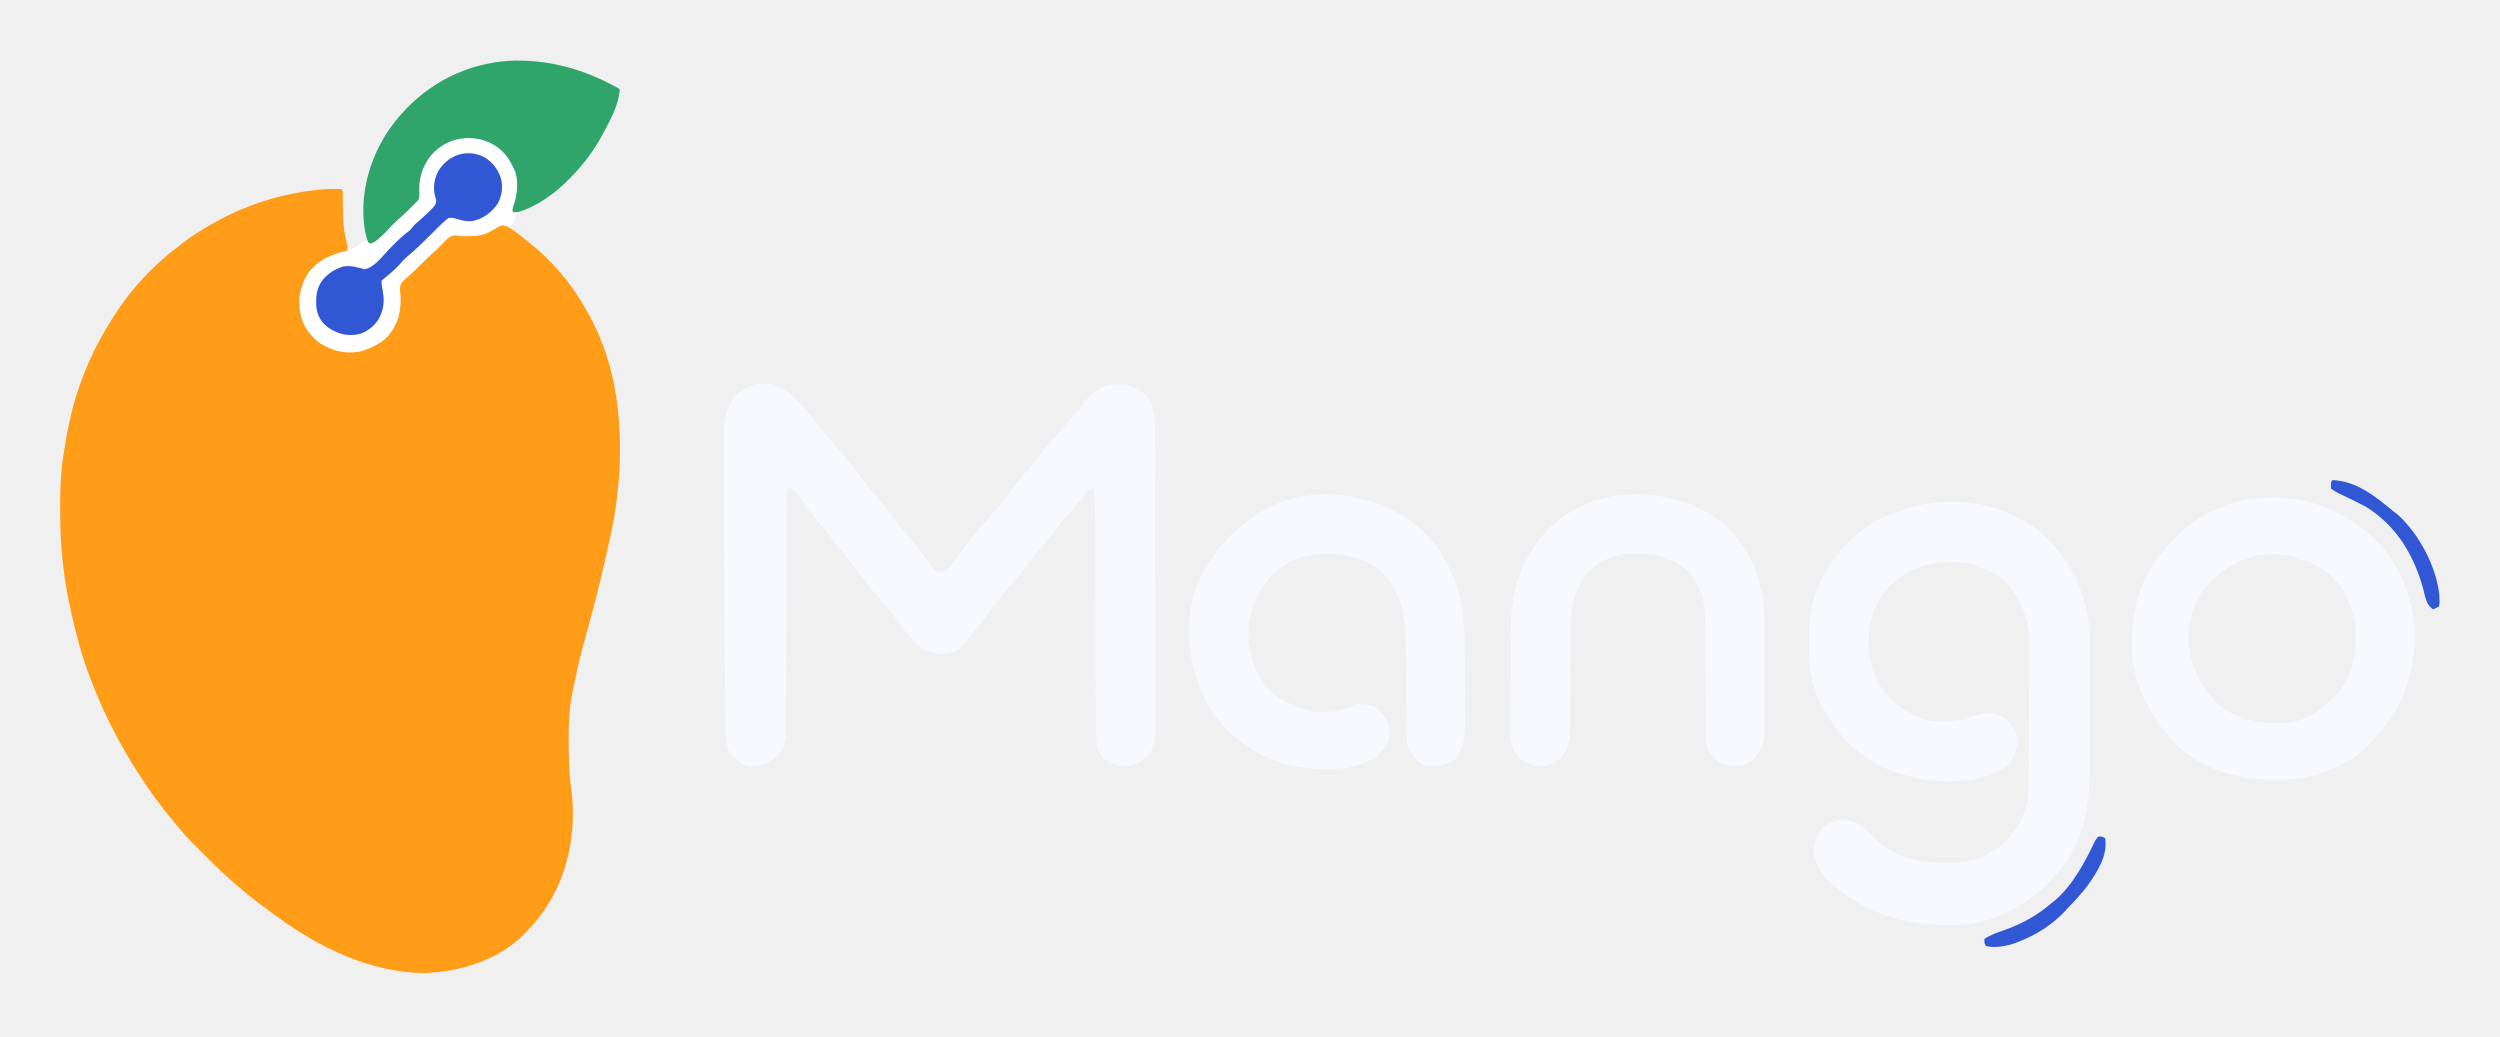
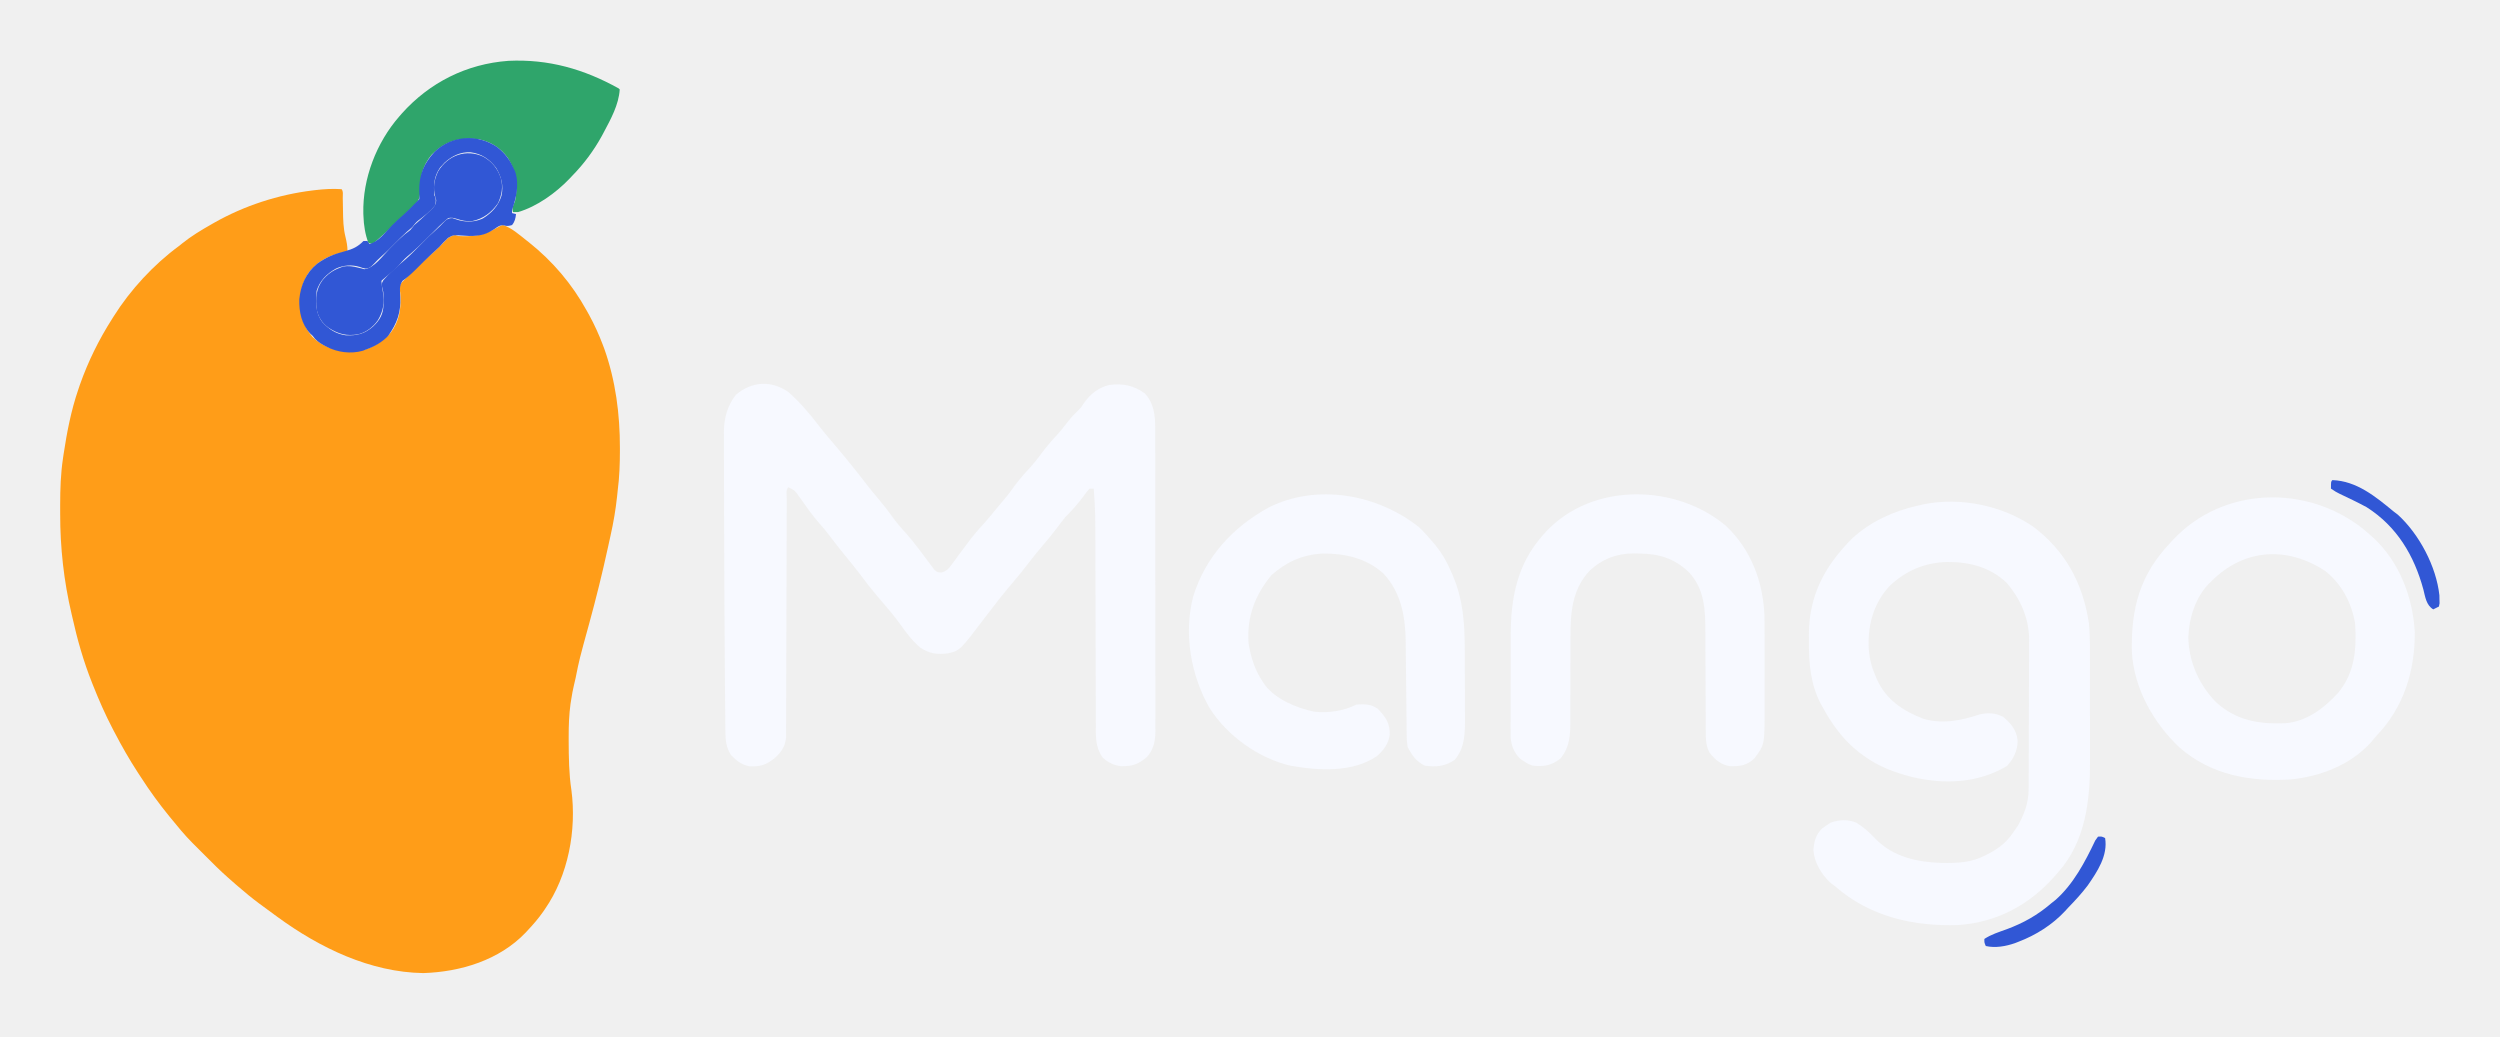
<svg xmlns="http://www.w3.org/2000/svg" viewBox="0 0 1760 730" role="img" aria-labelledby="title desc" shape-rendering="geometricPrecision">
  <g transform="translate(-119 4) scale(.702)">
    <path d="M0 0 C2.01 2.01 1.2 6.22 1.25 8.84 C1.28 10.46 1.31 12.08 1.35 13.75 C1.39 16.33 1.44 18.91 1.48 21.49 C1.62 30.56 1.78 39.19 4 48 C5.15 52.92 6 56.94 6 62 C3.73 63 3.73 63 0.62 63.56 C-13.25 66.54 -25.07 72.8 -33.54 84.6 C-39.34 94.11 -41.19 102.12 -41.25 113.19 C-41.27 114.08 -41.29 114.98 -41.31 115.9 C-41.38 128.12 -37 139 -29.04 148.29 C-18.45 158.48 -6.2 162.19 8.06 162.31 C9.14 162.34 10.23 162.37 11.34 162.4 C26.28 162.52 35.6 156.16 46.75 146.88 C55.48 137.73 59.31 124.79 59.19 112.44 C59.18 111.01 59.17 109.59 59.17 108.12 C59 104 59 104 58.33 100.2 C58 97 58 97 60.56 93.44 C62.02 91.94 63.5 90.46 65 89 C66.09 87.89 67.18 86.77 68.3 85.62 C73.68 80.15 79.1 74.74 84.95 69.76 C92.28 63.47 99.32 56.88 105.87 49.78 C108.47 47.61 110.71 46.78 114 46 C114.99 46.33 115.98 46.66 117 47 C130.91 47.74 141.97 46.74 154.09 39.66 C159.25 36.72 159.25 36.72 162 36 C170.52 38.76 178.07 45.53 185 51 C185.87 51.68 186.74 52.35 187.64 53.05 C211.76 72.23 231.13 95.02 246 122 C246.78 123.4 247.56 124.8 248.37 126.24 C253.63 135.9 258.11 145.71 262 156 C262.25 156.66 262.25 156.66 263.52 160.02 C274.93 192.18 279.22 225.59 279.19 259.56 C279.19 260.03 279.19 260.03 279.19 262.39 C279.17 275.72 278.73 288.77 277 302 C276.79 303.98 276.58 305.97 276.38 307.95 C274.96 321.33 272.74 334.35 269.79 347.47 C268.89 351.48 268.02 355.5 267.14 359.53 C261.56 385.14 255.28 410.49 248.35 435.76 C238.46 471.78 238.46 471.78 234.82 490.01 C234.28 492.67 233.66 495.31 232.99 497.94 C231.91 502.38 231.14 506.8 230.44 511.31 C230.31 512.09 230.31 512.09 229.68 516.05 C228.17 526.98 227.81 537.71 227.81 548.75 C227.81 550.32 227.81 551.88 227.81 553.5 C227.89 569.7 228.06 586.35 230.52 602.4 C235.9 642.81 227.41 688.24 204 722 C203.35 722.95 202.71 723.89 202.04 724.87 C197.48 731.35 192.44 737.25 187 743 C186.24 743.82 185.48 744.65 184.7 745.5 C158.28 773.21 119.39 784.98 82.03 786.16 C28.91 785.37 -21.79 760.83 -64 730 C-65.16 729.16 -66.32 728.32 -67.51 727.45 C-71.35 724.64 -75.18 721.82 -79 719 C-80.05 718.23 -81.09 717.47 -82.17 716.68 C-89.73 711.1 -96.9 705.14 -104 699 C-104.74 698.36 -105.48 697.72 -106.25 697.06 C-107.49 695.98 -108.72 694.9 -109.95 693.81 C-111.29 692.63 -112.63 691.45 -113.97 690.28 C-121.79 683.39 -129.12 676.03 -136.47 668.66 C-138.69 666.44 -140.92 664.21 -143.14 661.99 C-144.58 660.56 -146.01 659.12 -147.45 657.68 C-147.78 657.36 -147.78 657.36 -149.43 655.71 C-157.17 647.93 -164.1 639.52 -171 631 C-171.61 630.25 -172.23 629.51 -172.86 628.74 C-182.93 616.39 -192.38 603.41 -201 590 C-202.05 588.41 -203.09 586.82 -204.14 585.22 C-212.85 571.86 -220.64 558.15 -228 544 C-228.24 543.54 -228.24 543.54 -229.47 541.19 C-236.81 527.12 -243.15 512.75 -249 498 C-249.19 497.51 -249.19 497.51 -250.18 495.06 C-258.72 473.61 -265.01 451.53 -270 429 C-270.23 428.04 -270.45 427.09 -270.68 426.1 C-278.48 393.01 -282.2 359.48 -282.13 325.5 C-282.13 322.57 -282.13 319.64 -282.14 316.71 C-282.14 301 -281.63 285.44 -279.31 269.88 C-279.23 269.29 -279.23 269.29 -278.79 266.31 C-275.42 244.09 -271.29 222.29 -264 201 C-263.48 199.45 -262.96 197.91 -262.42 196.31 C-254.12 172.79 -243.4 151.02 -230 130 C-229.53 129.25 -229.06 128.5 -228.57 127.72 C-211.72 100.89 -188.49 75.75 -163 57 C-162 56.19 -160.99 55.38 -159.96 54.55 C-150.58 46.99 -140.44 40.94 -130 35 C-129.23 34.56 -128.47 34.12 -127.68 33.67 C-97.58 16.61 -63.54 5.52 -29.19 1.31 C-28.17 1.19 -27.15 1.06 -26.09 0.93 C-17.4 -0.08 -8.75 -0.6 0 0 Z " fill="#ff9d18" transform="translate(512,184)" />
    <path d="M0 0 C0.33 0.33 0.66 0.66 1 1 C0.07 16.28 -7.92 30.7 -15 44 C-15.61 45.16 -16.23 46.32 -16.86 47.51 C-25.13 62.51 -35.01 75.77 -47 88 C-47.83 88.88 -48.66 89.76 -49.52 90.67 C-63.02 104.71 -81.98 118.5 -101 124 C-102.65 124 -104.3 124 -106 124 C-107.45 119.66 -105.63 117.19 -104 113 C-100.77 97.81 -103.07 83.23 -111 70 C-118.16 59.9 -127.93 53.68 -140 51 C-143.45 50.57 -146.84 50.47 -150.31 50.5 C-150.77 50.5 -150.77 50.5 -153.09 50.52 C-166.72 50.87 -178.26 56.78 -187.69 66.56 C-196.73 77.49 -199.3 88.89 -199.08 102.67 C-199.2 109.16 -200.4 112.58 -205.02 117.19 C-205.67 117.78 -206.33 118.38 -207 119 C-207.6 119.58 -208.2 120.17 -208.82 120.77 C-210.62 122.5 -212.46 124.19 -214.31 125.88 C-218.78 129.98 -223.18 134.12 -227.44 138.44 C-230.88 141.92 -234.39 145.23 -238.12 148.39 C-239.41 149.5 -240.67 150.63 -241.91 151.8 C-243.75 153.5 -243.75 153.5 -247 156 C-248.32 155.67 -249.64 155.34 -251 155 C-254.26 146.49 -255.69 137.09 -256 128 C-256.04 127.08 -256.08 126.17 -256.12 125.22 C-256.92 90.26 -242.88 54.18 -220 28 C-219.18 27.06 -218.36 26.12 -217.52 25.15 C-189.64 -6.03 -152.46 -24.67 -110.62 -27.69 C-70.46 -29.6 -34.87 -19.43 0 0 Z " fill="#2fa56b" transform="translate(790,83)" />
-     <path d="M0 0 C8.19 6.55 12.65 12.6 16.88 22.19 C17.06 22.58 17.06 22.58 18 24.54 C22.34 37.63 19.11 50.68 14.88 63.19 C14.88 64.18 14.88 65.17 14.88 66.19 C16.19 66.52 17.51 66.85 18.88 67.19 C18.37 71.52 17.7 74.78 14.88 78.19 C11.73 79.14 9.73 79.46 6.58 78.46 C2.59 78.06 0.72 79.8 -2.56 82 C-8.61 86.03 -13.6 88.29 -20.88 88.81 C-22 88.9 -23.13 88.99 -24.29 89.08 C-28.13 89.19 -28.13 89.19 -32.55 88.86 C-44.31 88.11 -44.31 88.11 -49.41 91.14 C-52.52 94.01 -55.3 97.04 -58.12 100.19 C-60.6 102.57 -63.15 104.87 -65.69 107.19 C-71.15 112.26 -76.45 117.48 -81.69 122.79 C-85.8 126.84 -90.09 130.78 -94.85 134.07 C-98.5 139.07 -97.49 144.24 -97.19 150.25 C-96.43 165.91 -100.42 176.68 -109.38 189.38 C-115.9 196.05 -123.35 200.2 -132.12 203.19 C-133.02 203.54 -133.91 203.9 -134.82 204.27 C-146.81 207.61 -160.24 205.91 -171.12 200.19 C-172.07 199.7 -173.02 199.2 -174 198.7 C-178.68 196.07 -182.03 193.65 -185.12 189.19 C-185.53 188.82 -185.53 188.82 -187.56 186.94 C-196.27 177.6 -198.83 165.05 -198.47 152.58 C-197.02 138.3 -191.81 126.21 -180.61 117.03 C-171.63 110.38 -163.11 107.09 -152.29 104.3 C-144.71 102.28 -139.65 99.87 -134.12 94.19 C-132.81 94.19 -131.49 94.19 -130.12 94.19 C-129.79 94.68 -129.79 94.68 -128.12 97.19 C-118.81 94.86 -111.78 84.89 -105.17 78.21 C-101.61 74.63 -97.98 71.23 -94.13 67.97 C-89.59 63.93 -85.39 59.52 -81.12 55.19 C-80.13 54.2 -79.14 53.21 -78.12 52.19 C-77.97 48.45 -77.97 48.45 -78.19 43.88 C-78.44 27.82 -73.53 16.28 -62.63 4.58 C-45.32 -11.97 -19.56 -13.34 0 0 Z M-52.88 15.69 C-53.62 16.51 -54.36 17.34 -55.12 18.19 C-55.81 18.91 -56.49 19.63 -57.19 20.38 C-63.33 29.29 -63.93 37.6 -63.12 48.19 C-62.8 48.85 -62.47 49.51 -62.12 50.19 C-61.44 53.69 -61.44 53.69 -62.12 58.19 C-66.84 64.36 -73.06 69.05 -79.24 73.68 C-81.61 75.57 -83.27 77.79 -85.12 80.19 C-87.03 81.84 -88.94 83.5 -90.85 85.15 C-94.78 88.66 -98.43 92.43 -102.12 96.19 C-106.44 100.58 -110.74 104.92 -115.4 108.94 C-118.4 111.56 -121.03 114.18 -123.69 117.12 C-127.61 121.09 -127.61 121.09 -131.81 121.88 C-135.12 121.19 -135.12 121.19 -137.94 120.17 C-145.86 117.73 -154.3 118.39 -161.78 121.87 C-170.83 126.97 -178 134.06 -181.12 144.19 C-182.01 155.51 -182.48 166.28 -175.28 175.57 C-168.74 182.77 -161.47 187.49 -151.74 188.76 C-140.35 189.19 -133.17 187.36 -124.57 180 C-117.69 173.5 -114.36 167.78 -113.96 158.26 C-113.95 156.81 -113.94 155.37 -113.94 153.88 C-113.92 152.44 -113.91 151 -113.89 149.51 C-114.12 145.19 -114.12 145.19 -115.26 140.88 C-116.12 137.19 -116.12 137.19 -114.12 133.5 C-107.65 125.95 -99.87 119.4 -92.34 112.94 C-87.18 108.44 -82.43 103.56 -77.62 98.69 C-67.61 88.53 -67.61 88.53 -62.76 84.34 C-59.01 81.09 -55.67 77.64 -52.3 74.01 C-49.79 71.91 -48.37 71.38 -45.12 71.19 C-42.75 71.95 -40.37 72.71 -38 73.47 C-30.12 75.44 -21.95 75.05 -14.54 71.65 C-5.63 66.25 1.27 58.8 4.33 48.74 C6.56 38.28 4.23 30.08 -0.94 21 C-7.86 12.1 -15.3 6.7 -26.69 5.19 C-36.87 4.69 -45.4 8.89 -52.88 15.69 Z " fill="#ffffff" transform="translate(668.125,141.8125)" />
+     <path d="M0 0 C8.19 6.55 12.65 12.6 16.88 22.19 C17.06 22.58 17.06 22.58 18 24.54 C22.34 37.63 19.11 50.68 14.88 63.19 C14.88 64.18 14.88 65.17 14.88 66.19 C16.19 66.52 17.51 66.85 18.88 67.19 C18.37 71.52 17.7 74.78 14.88 78.19 C11.73 79.14 9.73 79.46 6.58 78.46 C2.59 78.06 0.72 79.8 -2.56 82 C-8.61 86.03 -13.6 88.29 -20.88 88.81 C-22 88.9 -23.13 88.99 -24.29 89.08 C-28.13 89.19 -28.13 89.19 -32.55 88.86 C-44.31 88.11 -44.31 88.11 -49.41 91.14 C-52.52 94.01 -55.3 97.04 -58.12 100.19 C-60.6 102.57 -63.15 104.87 -65.69 107.19 C-71.15 112.26 -76.45 117.48 -81.69 122.79 C-85.8 126.84 -90.09 130.78 -94.85 134.07 C-98.5 139.07 -97.49 144.24 -97.19 150.25 C-96.43 165.91 -100.42 176.68 -109.38 189.38 C-115.9 196.05 -123.35 200.2 -132.12 203.19 C-133.02 203.54 -133.91 203.9 -134.82 204.27 C-146.81 207.61 -160.24 205.91 -171.12 200.19 C-172.07 199.7 -173.02 199.2 -174 198.7 C-178.68 196.07 -182.03 193.65 -185.12 189.19 C-185.53 188.82 -185.53 188.82 -187.56 186.94 C-196.27 177.6 -198.83 165.05 -198.47 152.58 C-197.02 138.3 -191.81 126.21 -180.61 117.03 C-171.63 110.38 -163.11 107.09 -152.29 104.3 C-144.71 102.28 -139.65 99.87 -134.12 94.19 C-132.81 94.19 -131.49 94.19 -130.12 94.19 C-129.79 94.68 -129.79 94.68 -128.12 97.19 C-118.81 94.86 -111.78 84.89 -105.17 78.21 C-101.61 74.63 -97.98 71.23 -94.13 67.97 C-89.59 63.93 -85.39 59.52 -81.12 55.19 C-80.13 54.2 -79.14 53.21 -78.12 52.19 C-77.97 48.45 -77.97 48.45 -78.19 43.88 C-78.44 27.82 -73.53 16.28 -62.63 4.58 C-45.32 -11.97 -19.56 -13.34 0 0 Z M-52.88 15.69 C-53.62 16.51 -54.36 17.34 -55.12 18.19 C-55.81 18.91 -56.49 19.63 -57.19 20.38 C-63.33 29.29 -63.93 37.6 -63.12 48.19 C-62.8 48.85 -62.47 49.51 -62.12 50.19 C-61.44 53.69 -61.44 53.69 -62.12 58.19 C-66.84 64.36 -73.06 69.05 -79.24 73.68 C-81.61 75.57 -83.27 77.79 -85.12 80.19 C-87.03 81.84 -88.94 83.5 -90.85 85.15 C-94.78 88.66 -98.43 92.43 -102.12 96.19 C-106.44 100.58 -110.74 104.92 -115.4 108.94 C-118.4 111.56 -121.03 114.18 -123.69 117.12 C-127.61 121.09 -127.61 121.09 -131.81 121.88 C-135.12 121.19 -135.12 121.19 -137.94 120.17 C-145.86 117.73 -154.3 118.39 -161.78 121.87 C-170.83 126.97 -178 134.06 -181.12 144.19 C-182.01 155.51 -182.48 166.28 -175.28 175.57 C-168.74 182.77 -161.47 187.49 -151.74 188.76 C-140.35 189.19 -133.17 187.36 -124.57 180 C-117.69 173.5 -114.36 167.78 -113.96 158.26 C-113.95 156.81 -113.94 155.37 -113.94 153.88 C-113.92 152.44 -113.91 151 -113.89 149.51 C-114.12 145.19 -114.12 145.19 -115.26 140.88 C-116.12 137.19 -116.12 137.19 -114.12 133.5 C-107.65 125.95 -99.87 119.4 -92.34 112.94 C-87.18 108.44 -82.43 103.56 -77.62 98.69 C-67.61 88.53 -67.61 88.53 -62.76 84.34 C-59.01 81.09 -55.67 77.64 -52.3 74.01 C-49.79 71.91 -48.37 71.38 -45.12 71.19 C-42.75 71.95 -40.37 72.71 -38 73.47 C-30.12 75.44 -21.95 75.05 -14.54 71.65 C-5.63 66.25 1.27 58.8 4.33 48.74 C6.56 38.28 4.23 30.08 -0.94 21 C-7.86 12.1 -15.3 6.7 -26.69 5.19 C-36.87 4.69 -45.4 8.89 -52.88 15.69 Z " fill="#3157d5" transform="translate(668.125,141.8125)" />
    <path d="M0 0 C8.82 4.94 14.41 11.95 17.57 21.61 C19.93 30.53 18.48 38.16 14.76 46.55 C8.2 55.9 0.01 62.25 -11.24 64.55 C-17.06 65.09 -21.46 63.96 -26.93 62.24 C-30.05 61.3 -32.01 60.85 -35.24 61.55 C-42.02 67.09 -48.09 73.32 -54.24 79.55 C-61.5 86.91 -68.82 93.9 -76.8 100.48 C-79.86 103.21 -82.37 106.07 -85 109.18 C-89.96 114.43 -95.71 118.92 -101.24 123.55 C-101.57 123.88 -101.9 124.21 -102.24 124.55 C-101.9 128.4 -101.53 132.2 -100.71 135.98 C-98.82 146.19 -100.51 155.38 -105.93 164.23 C-110.57 170.84 -117.58 176.21 -125.54 178.09 C-137.11 180.05 -145.38 177.9 -155.24 171.55 C-161.98 166.57 -165.63 160.78 -167.24 152.55 C-168.28 141.72 -167.77 132.82 -161.32 123.89 C-156.39 117.95 -151.43 114.31 -144.24 111.55 C-143.65 111.32 -143.65 111.32 -140.68 110.17 C-135.37 109.21 -130.51 109.95 -125.31 111.31 C-124.3 111.55 -123.28 111.8 -122.24 112.05 C-121.31 112.3 -120.38 112.56 -119.43 112.83 C-109.7 111.97 -100.58 99.03 -94.18 92.48 C-87.49 85.65 -81.06 79.07 -73.24 73.55 C-71.88 71.9 -70.55 70.23 -69.24 68.55 C-67.41 66.95 -65.58 65.36 -63.74 63.77 C-60.51 60.9 -57.4 57.93 -54.3 54.92 C-53.18 53.84 -52.06 52.75 -50.9 51.63 C-48.34 48.66 -47.34 47.39 -47.24 43.55 C-47.55 42.52 -47.86 41.48 -48.18 40.42 C-50.7 31.22 -49.43 23.05 -45.24 14.55 C-35.38 -1.55 -17.23 -8.02 0 0 Z " fill="#3157d5" transform="translate(654.2383,151.4531)" />
  </g>
  <path d="M0 0 C8.08 7.04 14.83 15.03 21.31 23.52 C24.86 28.11 28.61 32.5 32.37 36.91 C40.27 46.2 47.94 55.71 55.38 65.38 C58.14 68.95 61.02 72.42 63.94 75.88 C67.15 79.69 70.18 83.56 73.06 87.62 C76.31 92.17 79.86 96.24 83.65 100.34 C86.24 103.28 88.62 106.32 91 109.44 C91.83 110.52 92.66 111.61 93.52 112.72 C95.17 114.9 96.8 117.1 98.42 119.31 C99.19 120.32 99.96 121.33 100.75 122.38 C101.43 123.29 102.1 124.21 102.8 125.15 C105 127 105 127 108.04 127.04 C111.46 125.84 112.5 124.84 114.62 121.94 C115.3 121.04 115.97 120.14 116.67 119.21 C117.44 118.15 118.21 117.09 119 116 C120.97 113.33 122.95 110.66 124.94 108 C125.45 107.31 125.97 106.61 126.5 105.9 C130.06 101.15 133.81 96.71 137.84 92.37 C141.03 88.87 143.97 85.2 146.95 81.52 C148.61 79.48 150.33 77.48 152.06 75.5 C154.46 72.65 156.6 69.79 158.75 66.75 C162.31 61.78 166.26 57.36 170.43 52.89 C174.05 48.82 177.27 44.48 180.55 40.14 C183.5 36.36 186.67 32.86 189.91 29.34 C191.94 27.07 193.79 24.74 195.62 22.31 C197.82 19.42 200.08 16.84 202.69 14.31 C206 11 206 11 207.94 8 C212.47 1.41 218.17 -3.07 226 -5 C235.53 -6.23 243.15 -4.69 251 1 C257.37 7.88 258.3 16.53 258.26 25.52 C258.26 26.46 258.27 27.4 258.27 28.37 C258.28 31.5 258.28 34.64 258.27 37.78 C258.28 40.04 258.28 42.29 258.29 44.54 C258.3 50.66 258.3 56.77 258.3 62.89 C258.3 68 258.31 73.1 258.31 78.21 C258.32 90.26 258.32 102.31 258.32 114.36 C258.31 126.78 258.32 139.21 258.34 151.64 C258.36 162.31 258.37 172.98 258.36 183.65 C258.36 190.03 258.36 196.4 258.38 202.77 C258.39 208.77 258.39 214.76 258.38 220.75 C258.37 222.95 258.38 225.15 258.38 227.34 C258.39 230.35 258.39 233.35 258.37 236.35 C258.38 237.22 258.39 238.09 258.4 238.98 C258.34 245.85 257.12 251.55 252.56 256.81 C246.28 262.17 242.27 263.49 234.21 263.4 C228.97 262.75 224.78 260.68 221 257 C216.05 249.53 216.43 242.39 216.47 233.63 C216.46 232.09 216.45 230.55 216.44 228.97 C216.42 224.76 216.42 220.55 216.43 216.34 C216.43 211.91 216.4 207.48 216.38 203.05 C216.35 194.65 216.33 186.25 216.32 177.85 C216.31 165.58 216.27 153.32 216.23 141.05 C216.23 140.14 216.22 139.24 216.22 138.3 C216.21 136.49 216.21 134.68 216.2 132.87 C216.18 127.62 216.17 122.38 216.17 117.13 C216.13 84.35 216.13 84.35 215 68 C214.01 68 213.02 68 212 68 C209.77 70.6 209.77 70.6 207.25 74.06 C203.46 79.15 199.48 83.52 195 88 C192.5 91.14 190.09 94.34 187.67 97.54 C185.04 100.95 182.3 104.23 179.5 107.5 C175.87 111.74 172.38 116.05 169 120.5 C165.64 124.92 162.17 129.21 158.56 133.44 C151.67 141.51 145.13 149.85 138.73 158.31 C120.71 182.15 120.71 182.15 112 184 C104.62 184.83 99.36 184.17 93 180 C87.41 175.33 83.24 169.77 79.05 163.85 C73.95 156.77 68.17 150.2 62.5 143.56 C58.27 138.59 54.32 133.48 50.44 128.23 C47.04 123.73 43.46 119.37 39.88 115.01 C35.61 109.78 31.48 104.46 27.41 99.06 C25.55 96.7 23.66 94.48 21.66 92.24 C17.01 86.98 13.03 81.27 8.99 75.54 C8.4 74.72 7.81 73.91 7.21 73.07 C6.69 72.34 6.16 71.6 5.63 70.84 C4 69 4 69 0 67 C-1.91 68.91 -1.13 72.35 -1.14 74.88 C-1.14 76.37 -1.15 77.87 -1.15 79.42 C-1.16 81.09 -1.16 82.77 -1.16 84.45 C-1.16 86.2 -1.17 87.96 -1.17 89.71 C-1.18 93.5 -1.19 97.29 -1.2 101.07 C-1.21 107.06 -1.23 113.05 -1.25 119.04 C-1.31 136.07 -1.37 153.1 -1.4 170.13 C-1.42 179.52 -1.45 188.92 -1.49 198.32 C-1.51 203.29 -1.53 208.27 -1.53 213.25 C-1.53 217.93 -1.55 222.61 -1.57 227.29 C-1.58 229.01 -1.58 230.73 -1.58 232.45 C-1.57 234.8 -1.59 237.14 -1.61 239.49 C-1.61 240.8 -1.61 242.12 -1.62 243.47 C-2.31 249.88 -5.21 253.85 -10 258 C-15.71 262.51 -19.98 263.8 -27.09 263.49 C-32.8 262.53 -36.36 259.69 -40.38 255.56 C-43.67 250.36 -44.26 245.56 -44.32 239.48 C-44.33 238.71 -44.33 238.71 -44.38 234.85 C-44.39 233.16 -44.4 231.46 -44.41 229.77 C-44.43 227.95 -44.45 226.14 -44.47 224.33 C-44.53 219.35 -44.57 214.37 -44.6 209.39 C-44.63 206.25 -44.65 203.1 -44.68 199.96 C-44.82 183.31 -44.92 166.65 -45 150 C-45.01 148.62 -45.01 147.25 -45.02 145.83 C-45.12 126.67 -45.19 107.51 -45.23 88.35 C-45.24 82.49 -45.26 76.64 -45.28 70.79 C-45.31 63.83 -45.32 56.87 -45.32 49.91 C-45.33 47.34 -45.33 44.76 -45.35 42.18 C-45.36 38.63 -45.36 35.08 -45.36 31.53 C-45.37 30.5 -45.37 29.47 -45.38 28.42 C-45.33 18.53 -43.13 10 -37 2 C-25.88 -7.57 -12.01 -8.41 0 0 Z " fill="#f7f9ff" transform="translate(555,276)" />
  <path d="M0 0 C17.58 16.91 25.82 39.27 26.78 63.16 C26.85 68.27 26.87 73.37 26.86 78.48 C26.86 80.36 26.86 82.24 26.86 84.12 C26.86 88.02 26.86 91.93 26.85 95.84 C26.84 100.82 26.85 105.8 26.86 110.78 C26.86 114.65 26.86 118.52 26.86 122.38 C26.86 124.22 26.86 126.06 26.86 127.89 C26.91 153.78 26.91 153.78 19.59 163.49 C14.29 168.41 9.78 168.96 2.74 168.9 C-3.77 168.05 -7.92 164.36 -11.91 159.37 C-14.66 154.11 -14.56 149.12 -14.55 143.34 C-14.56 142.41 -14.56 141.49 -14.56 140.53 C-14.57 138.52 -14.58 136.51 -14.58 134.5 C-14.59 131.31 -14.6 128.12 -14.62 124.93 C-14.67 115.85 -14.72 106.77 -14.74 97.7 C-14.75 92.14 -14.78 86.59 -14.82 81.03 C-14.83 78.92 -14.83 76.82 -14.83 74.71 C-14.82 59.3 -15.23 44.41 -26.31 32.44 C-36.66 22.52 -47.51 19.3 -61.47 19.18 C-62.55 19.15 -63.64 19.12 -64.75 19.09 C-76.96 19 -87.39 22.92 -96.35 31.3 C-108.71 44.52 -109.85 60.95 -109.79 78.23 C-109.78 81.16 -109.79 84.09 -109.81 87.02 C-109.85 95.35 -109.85 103.67 -109.85 112 C-109.85 117.12 -109.87 122.24 -109.9 127.35 C-109.91 130.23 -109.89 133.1 -109.88 135.97 C-109.9 146.37 -109.99 155.03 -116.79 163.43 C-123.16 168.44 -128.44 169.37 -136.41 168.49 C-139.79 167.24 -139.79 167.24 -142.41 165.49 C-143.28 164.94 -144.14 164.38 -145.04 163.8 C-149.39 159.57 -151.24 154.99 -151.91 149 C-151.91 147.36 -151.91 145.73 -151.91 144.04 C-151.91 143.59 -151.91 143.59 -151.93 141.28 C-151.94 138.29 -151.92 135.3 -151.91 132.31 C-151.91 130.21 -151.91 128.11 -151.91 126.01 C-151.91 121.61 -151.9 117.21 -151.88 112.81 C-151.85 107.21 -151.85 101.62 -151.86 96.02 C-151.87 91.68 -151.86 87.34 -151.85 83 C-151.85 80.94 -151.85 78.88 -151.85 76.82 C-151.88 50.46 -147.33 26.75 -129.41 6.49 C-128.6 5.57 -127.78 4.65 -126.95 3.7 C-94.18 -31.23 -35.19 -29.99 0 0 Z " fill="#f7f9ff" transform="translate(1215.41,370.5078)" />
  <path d="M0 0 C3.69 3.47 6.95 7.11 10.19 11 C10.47 11.33 10.47 11.33 11.88 13.01 C16.35 18.51 19.52 24.09 22.38 30.56 C22.8 31.52 23.23 32.48 23.67 33.47 C31.32 51.07 32.34 68.05 32.39 87 C32.39 87.43 32.39 87.43 32.4 89.58 C32.41 94.06 32.42 98.55 32.43 103.03 C32.43 107.64 32.46 112.24 32.49 116.85 C32.5 120.42 32.51 123.99 32.51 127.56 C32.52 130.07 32.53 132.59 32.55 135.1 C32.53 145.47 32.42 155.8 25.19 164 C18.57 168.57 11.99 169.13 4.19 168 C-1.9 164.96 -4.62 160.91 -7.81 155 C-8.46 150.77 -8.46 150.77 -8.5 146.18 C-8.51 145.33 -8.53 144.49 -8.54 143.62 C-8.57 141.8 -8.58 139.98 -8.59 138.16 C-8.6 135.27 -8.64 132.37 -8.68 129.48 C-8.77 123.32 -8.83 117.16 -8.88 111 C-8.94 103.88 -9.02 96.77 -9.12 89.65 C-9.16 86.83 -9.17 84 -9.18 81.18 C-9.36 63.33 -12.3 46.28 -24.84 32.78 C-37.02 21.83 -52.26 18.48 -68.16 18.69 C-82.26 19.64 -93.37 24.67 -103.81 34 C-115.42 48.2 -121.22 63.64 -119.81 82 C-118.18 91.85 -115.44 100.71 -109.81 109 C-109.28 109.79 -108.76 110.58 -108.21 111.39 C-100.45 121.45 -86.04 127.38 -73.81 130 C-63.83 131.21 -52.86 129.52 -43.81 125 C-37.92 124.65 -33.74 124.61 -28.81 128 C-23.29 133.84 -20.23 138.09 -20.44 146.34 C-21.35 152.86 -24.68 156.97 -29.44 161.31 C-46.8 173.07 -70.64 171.54 -90.33 168.04 C-112.74 162.84 -134.72 147.1 -147.12 127.69 C-160.44 104.66 -165.64 75.12 -158.81 49 C-150.19 20.98 -130.98 0.21 -105.63 -13.75 C-71.39 -30.81 -29.29 -23.05 0 0 Z " fill="#f7f9ff" transform="translate(998.8125,371)" />
  <path d="M0 0 C1.74 1.48 3.47 2.98 5.19 4.5 C5.9 5.12 6.6 5.75 7.33 6.39 C25.55 23.49 34.78 47.98 36.19 72.5 C36.4 99.91 28.31 125.69 9.19 145.5 C8.01 146.89 6.85 148.28 5.69 149.69 C-8.47 165.74 -30.27 174.23 -51.22 176.22 C-79.68 177.96 -107.07 173.17 -129.33 153.83 C-147.8 136.5 -161.57 112 -162.99 86.3 C-163.54 55.55 -157.41 32.21 -135.81 9.5 C-135.27 8.91 -134.73 8.33 -134.17 7.72 C-99.07 -30.03 -39.85 -31.82 0 0 Z M-106.81 36.5 C-107.14 36.81 -107.14 36.81 -108.78 38.4 C-118.35 48.35 -122.78 62.74 -123.25 76.31 C-122.79 93.64 -115.73 109.53 -103.7 121.87 C-89.58 134.72 -73.83 137.33 -55.36 136.68 C-40.12 135.61 -27.78 126.2 -17.8 115.31 C-5.95 100.96 -4.69 84.44 -5.81 66.5 C-8.22 51.95 -15.22 38.72 -26.81 29.5 C-53.55 11.88 -83.86 13.63 -106.81 36.5 Z " fill="#f7f9ff" transform="translate(1663.812,372.5)" />
  <path d="M0 0 C22.73 17.08 35.12 39.92 39.32 67.98 C40.31 77.98 40.06 88.07 40.05 98.11 C40.05 100.62 40.06 103.14 40.06 105.66 C40.07 110.92 40.07 116.18 40.07 121.44 C40.06 128.13 40.08 134.83 40.1 141.53 C40.11 146.72 40.12 151.92 40.11 157.11 C40.11 159.58 40.12 162.04 40.13 164.51 C40.23 192.49 37.17 221.45 17.75 243.31 C16.7 244.5 15.66 245.69 14.58 246.91 C-3.04 266.57 -25.59 278.62 -52.33 280.53 C-83.89 281.67 -114.96 274.67 -139.25 253.31 C-140.32 252.51 -141.39 251.7 -142.5 250.88 C-149 244.82 -153.87 236.79 -154.62 227.88 C-154.1 221.5 -153.03 217.09 -148.44 212.5 C-147.39 211.78 -146.33 211.06 -145.25 210.31 C-144.38 209.71 -143.52 209.12 -142.62 208.5 C-136.5 206.34 -130.49 205.96 -124.41 208.5 C-119.17 211.63 -115.12 215.38 -110.94 219.81 C-98.5 232.64 -81.43 236.31 -64.14 236.83 C-53.06 236.96 -43.21 236.65 -33.25 231.31 C-32.1 230.72 -30.96 230.13 -29.78 229.52 C-22.6 225.47 -17.69 221.23 -13.25 214.31 C-12.81 213.67 -12.81 213.67 -10.56 210.44 C-6.16 202.58 -3.15 194.31 -3.1 185.24 C-3.1 184.25 -3.09 183.25 -3.08 182.22 C-3.08 181.14 -3.08 180.05 -3.07 178.94 C-3.07 178.36 -3.07 178.36 -3.05 175.45 C-3.03 171.64 -3.02 167.84 -3.01 164.03 C-3.01 162.73 -3 161.43 -3 160.08 C-2.98 153.18 -2.96 146.28 -2.95 139.38 C-2.94 132.27 -2.91 125.17 -2.87 118.06 C-2.84 112.58 -2.84 107.1 -2.83 101.61 C-2.83 98.99 -2.82 96.38 -2.8 93.76 C-2.77 90.08 -2.77 86.4 -2.78 82.72 C-2.77 81.66 -2.75 80.59 -2.74 79.49 C-2.84 64.6 -8.78 51.17 -18.34 39.83 C-29.91 28.67 -44.55 24.89 -60.17 24.95 C-75.93 25.25 -89.56 30.98 -100.96 41.85 C-111.89 53.64 -116 67.88 -115.77 83.67 C-115.48 91.12 -114.18 97.49 -111.25 104.31 C-110.83 105.35 -110.4 106.38 -109.96 107.45 C-103.48 121.85 -91.68 129.78 -77.25 135.31 C-63.64 139.28 -50.73 136.58 -37.54 132.27 C-31.54 130.93 -26.49 131.15 -21 134 C-15.31 138.79 -11.53 143.38 -10.81 150.94 C-10.96 157.86 -13.73 163.57 -18.38 168.62 C-39.09 180.78 -62.14 181.68 -85.25 176.31 C-97.58 173.09 -108.92 168.93 -119.25 161.31 C-120.26 160.57 -121.27 159.84 -122.32 159.07 C-133.57 150.29 -141.42 139.45 -148.19 127 C-148.41 126.6 -148.41 126.6 -149.55 124.56 C-156.71 110.77 -157.9 96.04 -157.75 80.75 C-157.77 79.2 -157.78 77.64 -157.8 76.04 C-157.7 48.39 -146.6 27.69 -127.37 8.43 C-114.58 -3.48 -98.11 -10.91 -81.25 -14.69 C-80.47 -14.87 -80.47 -14.87 -76.52 -15.77 C-50.63 -20.82 -21.67 -14.75 0 0 Z " fill="#f7f9ff" transform="translate(1431.25,370.6875)" />
  <path d="M0 0 C17.01 0.56 30.41 11.61 43 22 C44.03 22.78 45.06 23.57 46.12 24.38 C61.14 38.08 73.15 60.79 75.34 81.12 C75.34 81.57 75.34 81.57 75.38 83.88 C75.4 84.8 75.43 85.73 75.46 86.68 C75.31 87.45 75.16 88.21 75 89 C74.34 89.33 74.34 89.33 71 91 C66.04 88 65.39 82.25 64.06 77 C57.57 53.09 45.42 32.54 24 19 C17.76 15.64 11.38 12.6 4.98 9.57 C2.5 8.31 2.5 8.31 -1 6 C-1 1 -1 1 0 0 Z " fill="#3157d5" transform="translate(1642,338)" />
  <path d="M0 0 C2.7 -0.15 2.7 -0.15 5 1 C7.06 13.34 -0.52 24.64 -7.25 34.36 C-11.47 39.95 -16.12 44.99 -21 50 C-21.72 50.79 -22.43 51.58 -23.17 52.39 C-32.14 62.02 -43.72 69.34 -56 74 C-56.81 74.32 -57.61 74.63 -58.44 74.96 C-64.86 77.21 -72.3 78.54 -79 77 C-80.05 74.59 -80.05 74.59 -80 72 C-75.16 68.81 -69.74 67.17 -64.31 65.19 C-52.47 60.8 -42.57 55.23 -33 47 C-32.03 46.23 -31.05 45.46 -30.05 44.66 C-17.38 33.6 -9.08 17.69 -1.96 2.73 C-1.31 1.83 -0.67 0.93 0 0 Z " fill="#3157d5" transform="translate(1477,589)" />
</svg>
